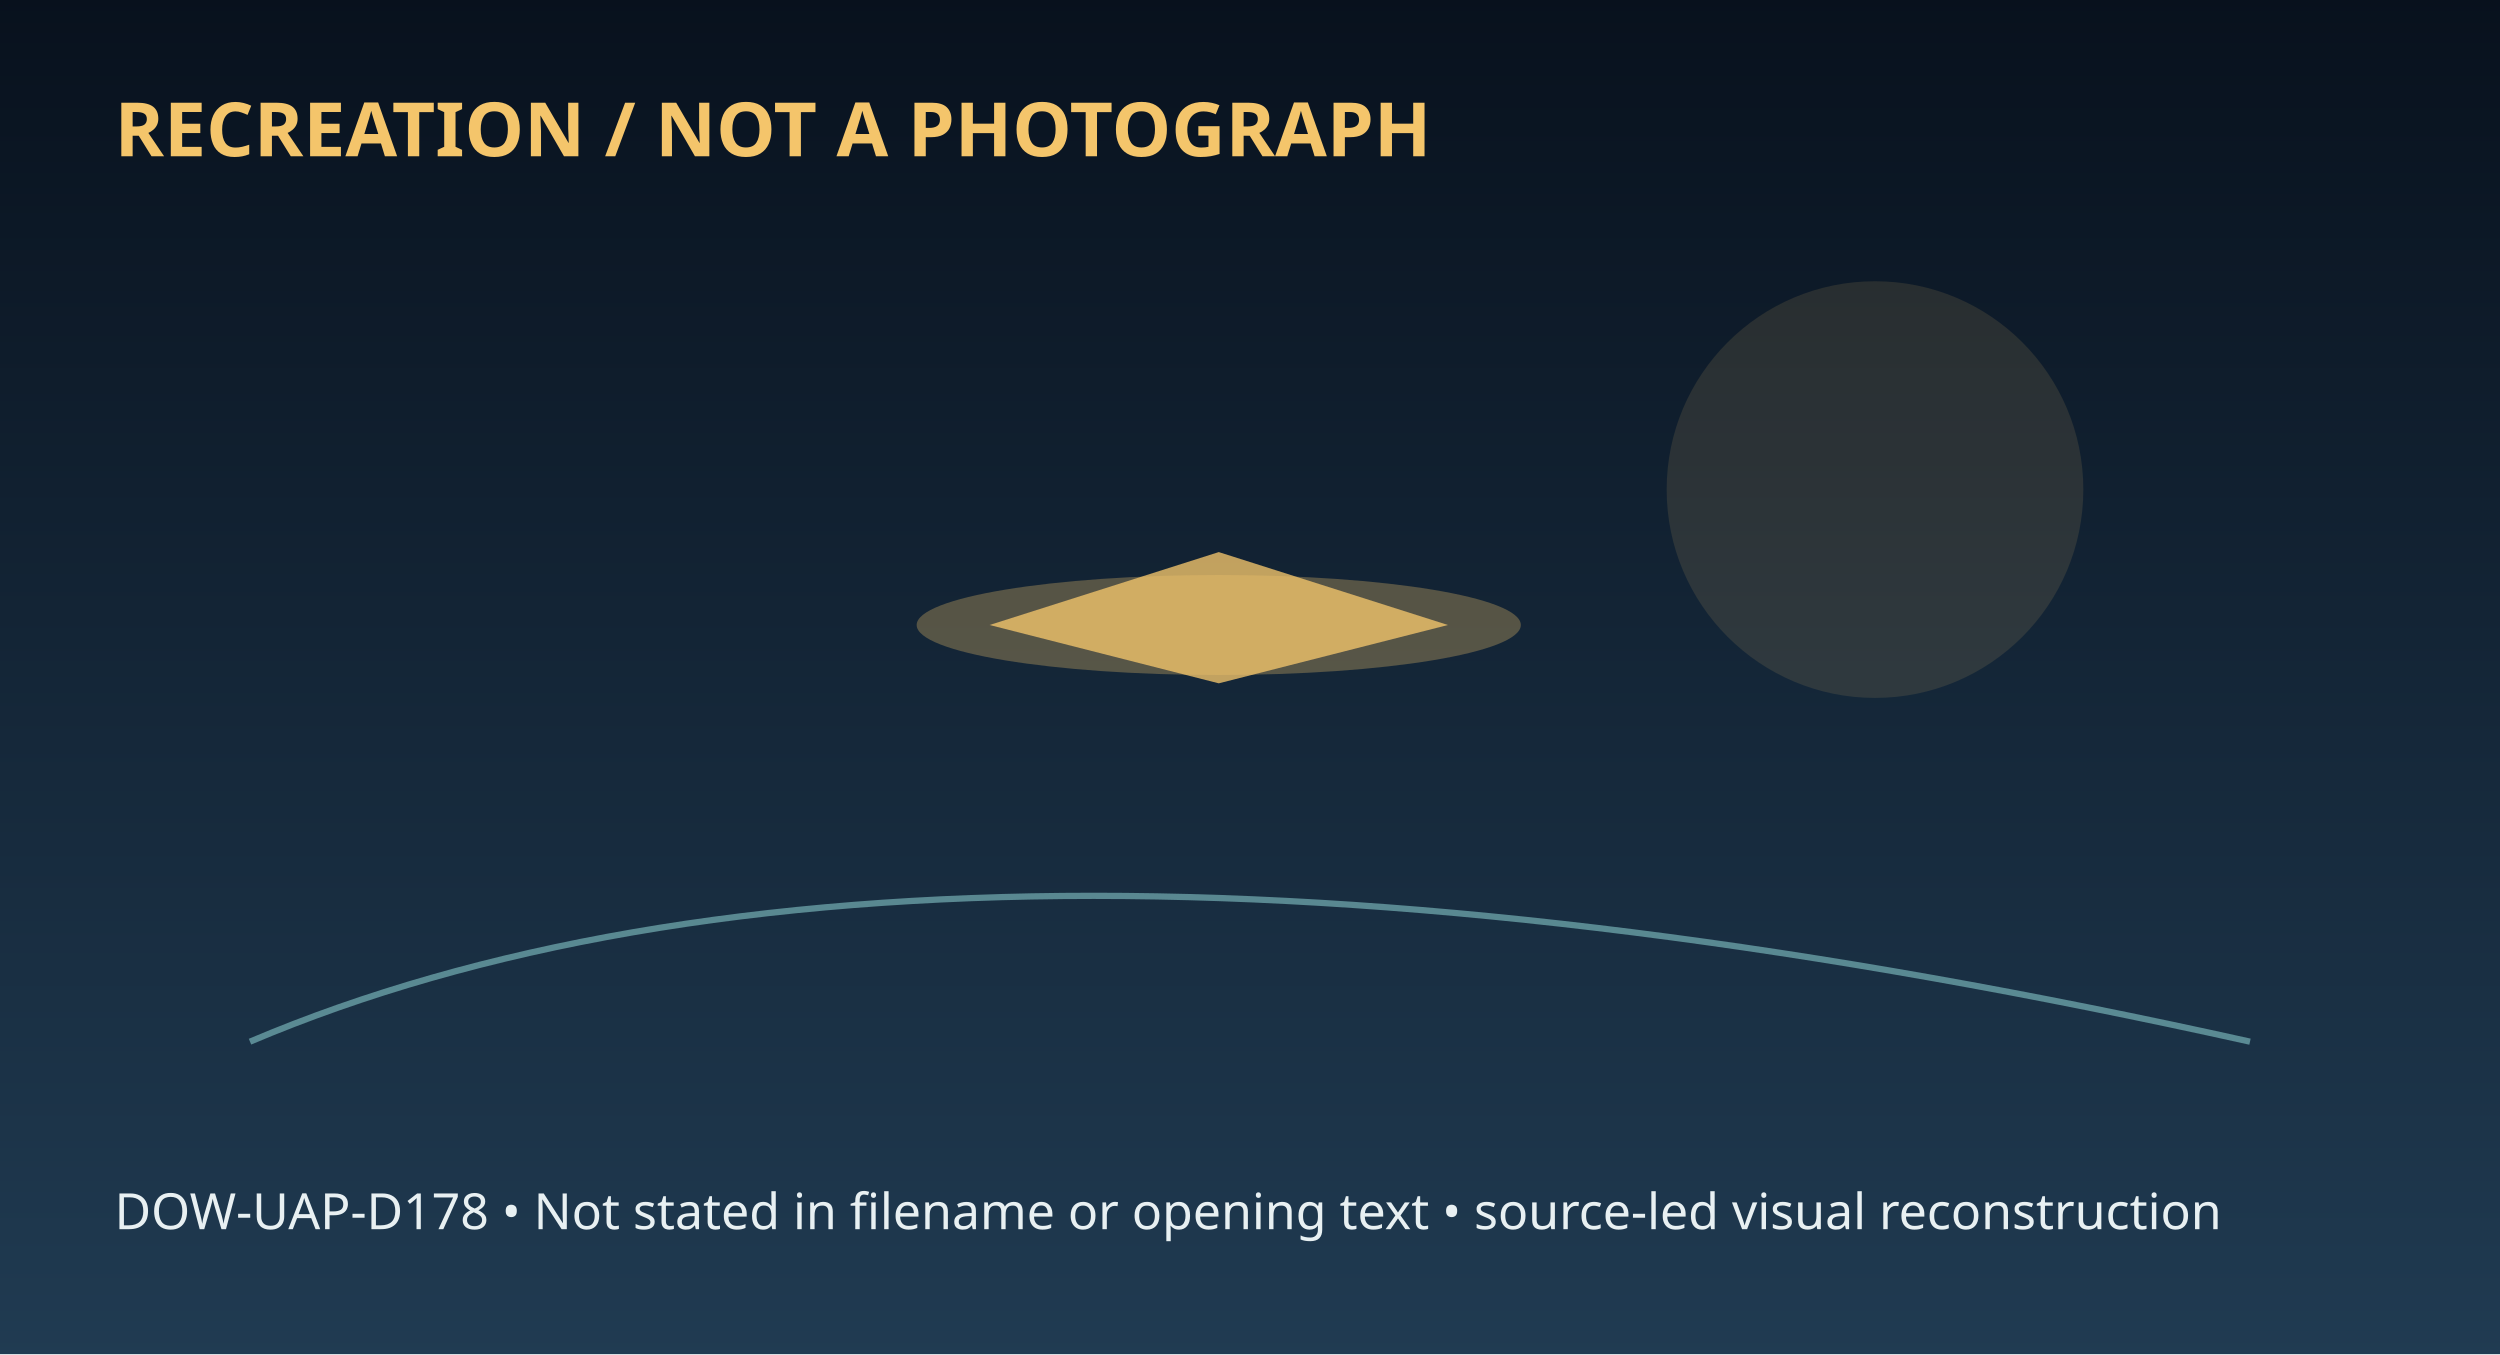
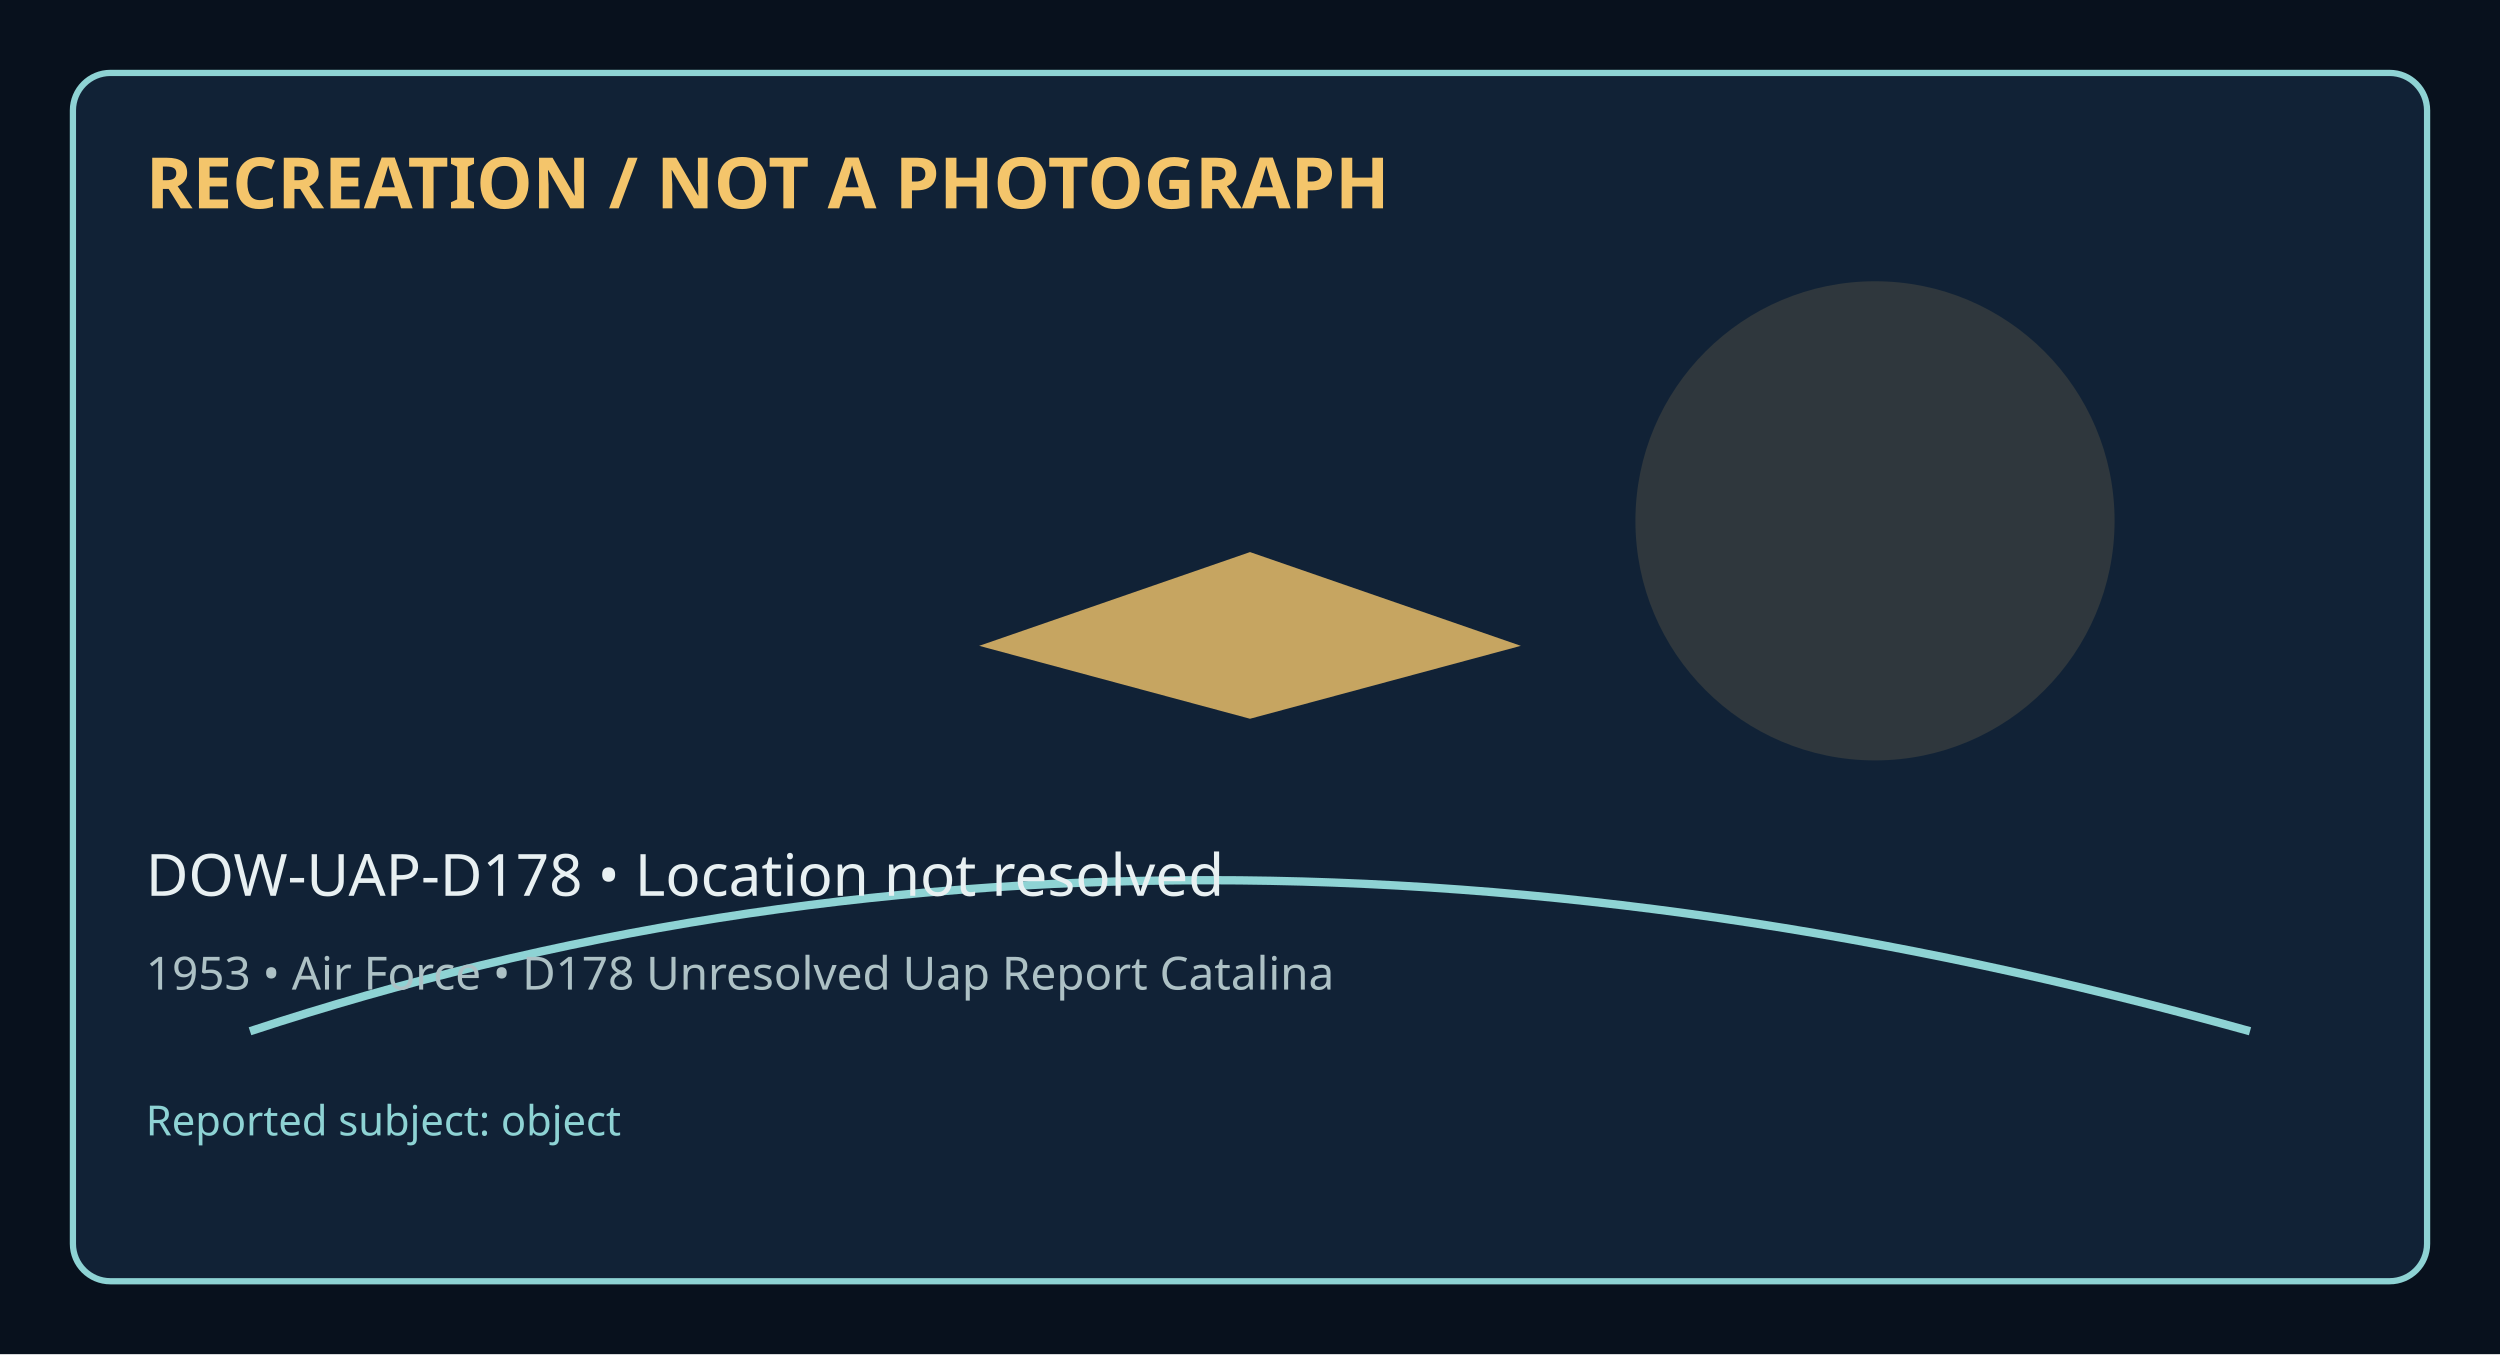
<svg xmlns="http://www.w3.org/2000/svg" viewBox="0 0 1200 650">
-   <defs>
-     <linearGradient id="g" x2="0" y2="1">
-       <stop stop-color="#08111d" />
-       <stop offset="1" stop-color="#203b52" />
-     </linearGradient>
-   </defs>
-   <rect width="1200" height="650" fill="url(#g)" />
-   <circle cx="900" cy="235" r="100" fill="#f4c56b" opacity=".12" />
-   <path d="M120 500 Q450 360 1080 500" fill="none" stroke="#8ed3d4" stroke-width="3" opacity=".55" />
-   <path d="M475 300 l110 -35 110 35 -110 28z" fill="#f4c56b" opacity=".78" />
-   <ellipse cx="585" cy="300" rx="145" ry="24" fill="#f4c56b" opacity=".3" />
-   <text x="55" y="75" fill="#f4c56b" font-family="sans-serif" font-size="36" font-weight="700">RECREATION / NOT A PHOTOGRAPH</text>
-   <text x="55" y="590" fill="#e8f0f2" font-family="sans-serif" font-size="24">DOW-UAP-D178 • Not stated in filename or opening text • source-led visual reconstruction</text>
+   <rect width="1200" height="650" fill="#08111d" />
+   <rect x="35" y="35" width="1130" height="580" rx="18" fill="#112236" stroke="#8ed3d4" stroke-width="3" />
+   <circle cx="900" cy="250" r="115" fill="#f4c56b" opacity=".13" />
+   <path d="M120 495 Q560 350 1080 495" fill="none" stroke="#8ed3d4" stroke-width="4" />
+   <path d="M470 310 L600 265 L730 310 L600 345 Z" fill="#f4c56b" opacity=".8" />
+   <text x="70" y="100" fill="#f4c56b" font-family="sans-serif" font-size="34" font-weight="700">RECREATION / NOT A PHOTOGRAPH</text>
+   <text x="70" y="430" fill="#e8f0f2" font-family="sans-serif" font-size="28">DOW-UAP-D178 • Location not resolved</text>
+   <text x="70" y="475" fill="#adc1c5" font-family="sans-serif" font-size="22">1953 • Air Force • D178 Unresolved Uap Report Catalina</text>
+   <text x="70" y="545" fill="#8ed3d4" font-family="sans-serif" font-size="20">Reported subject: object</text>
</svg>
